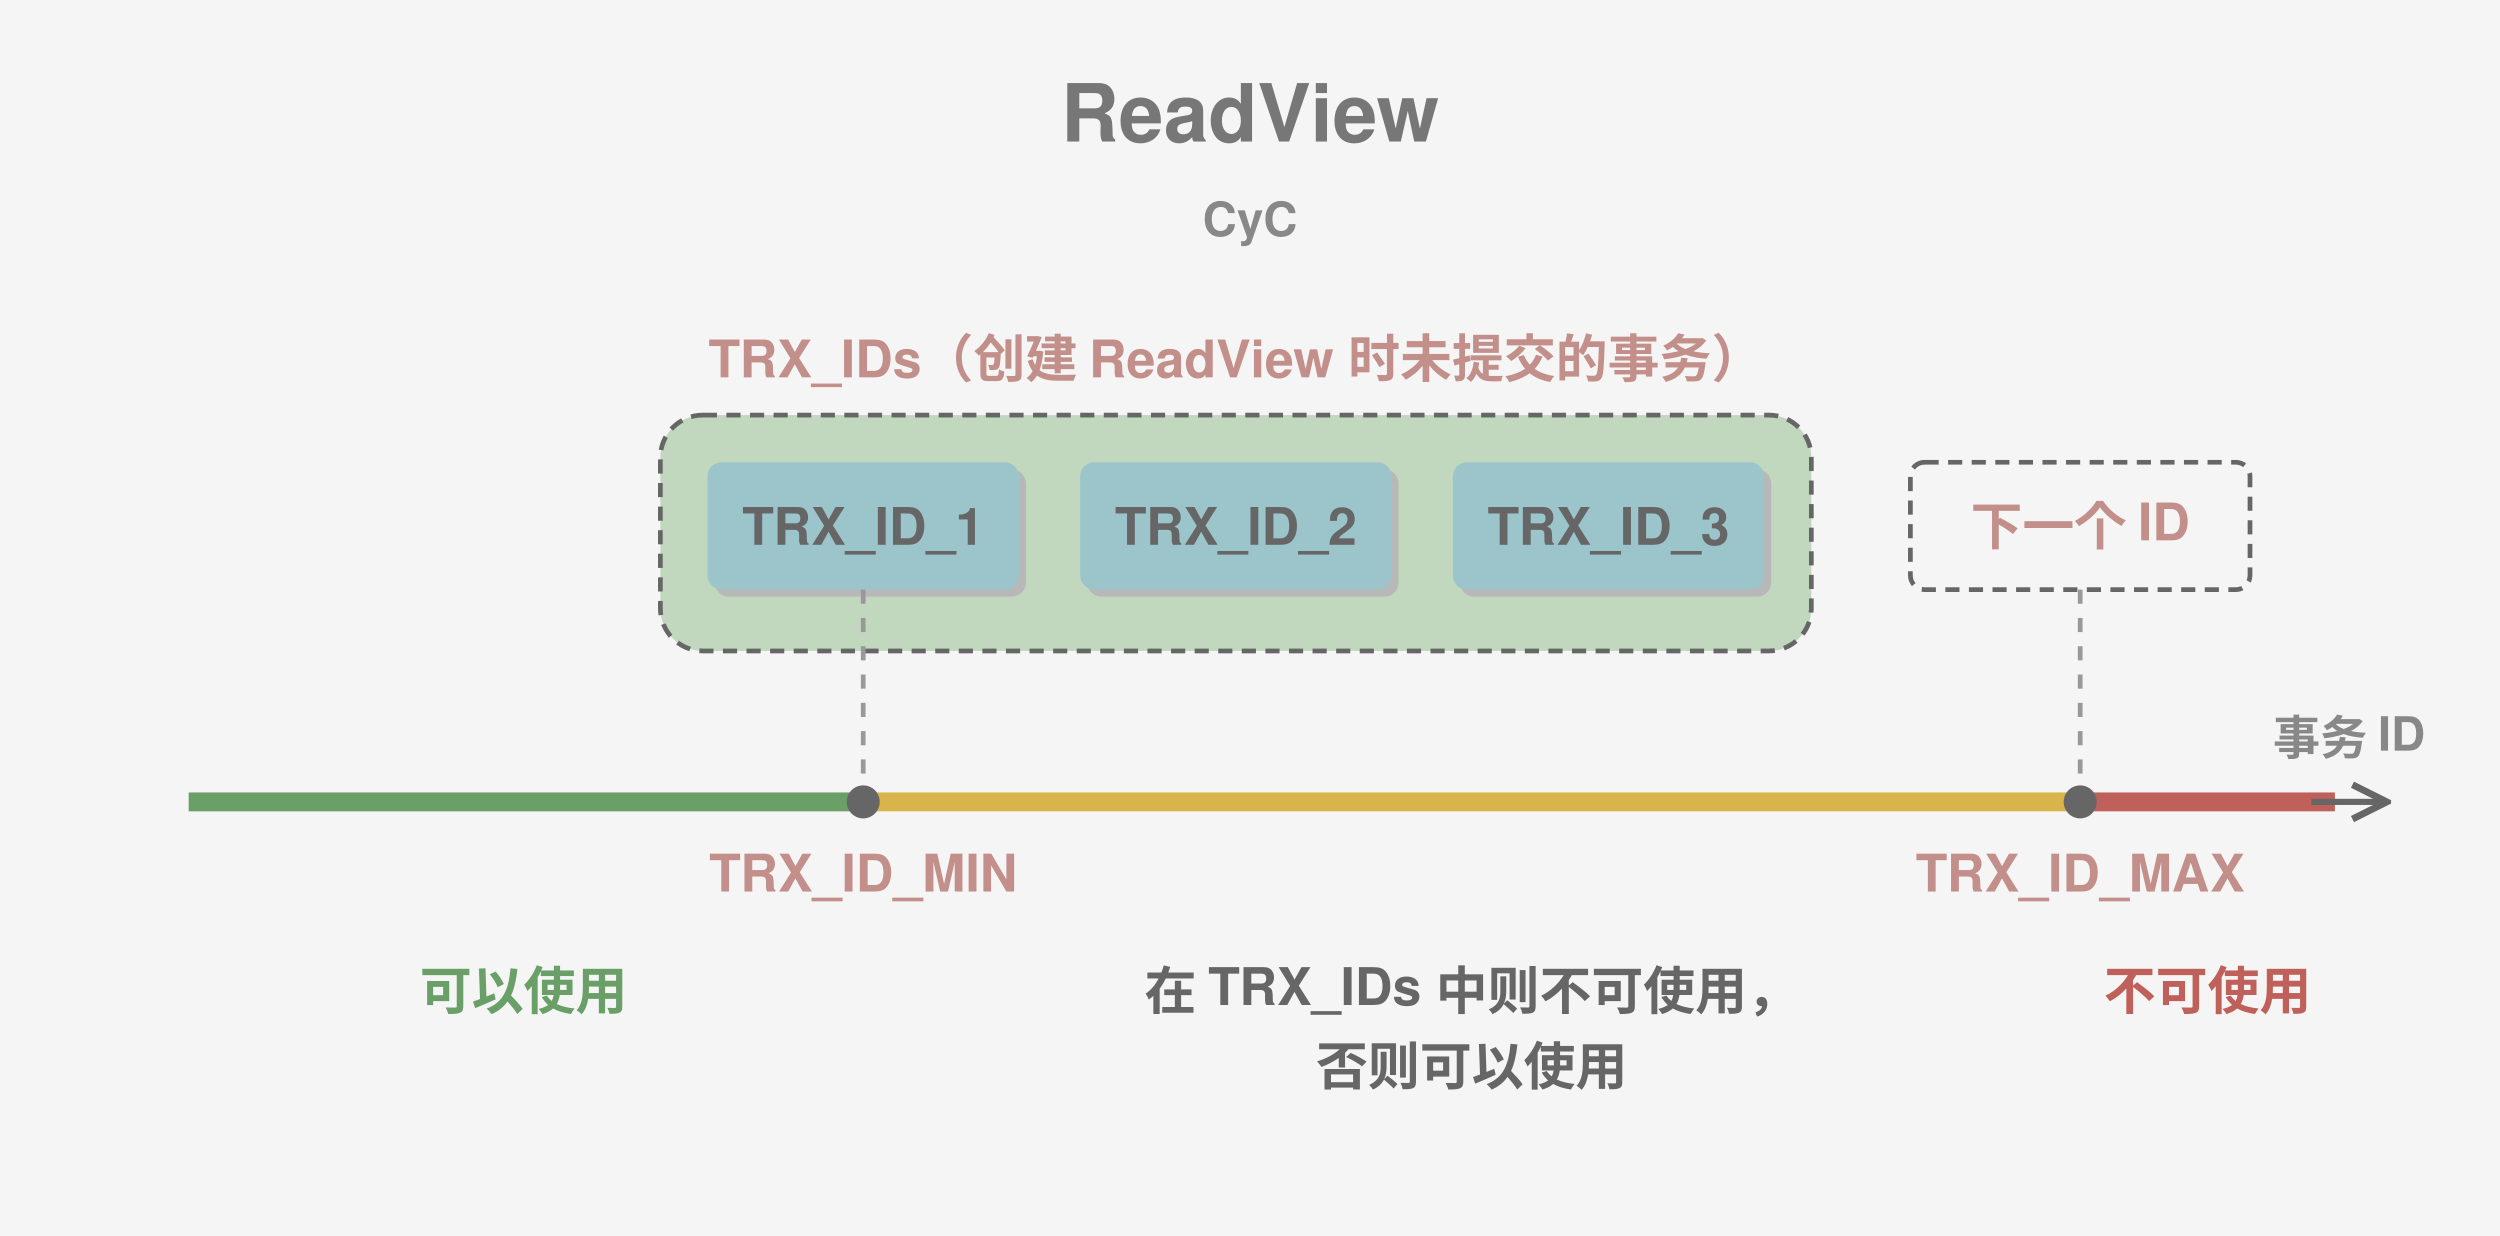
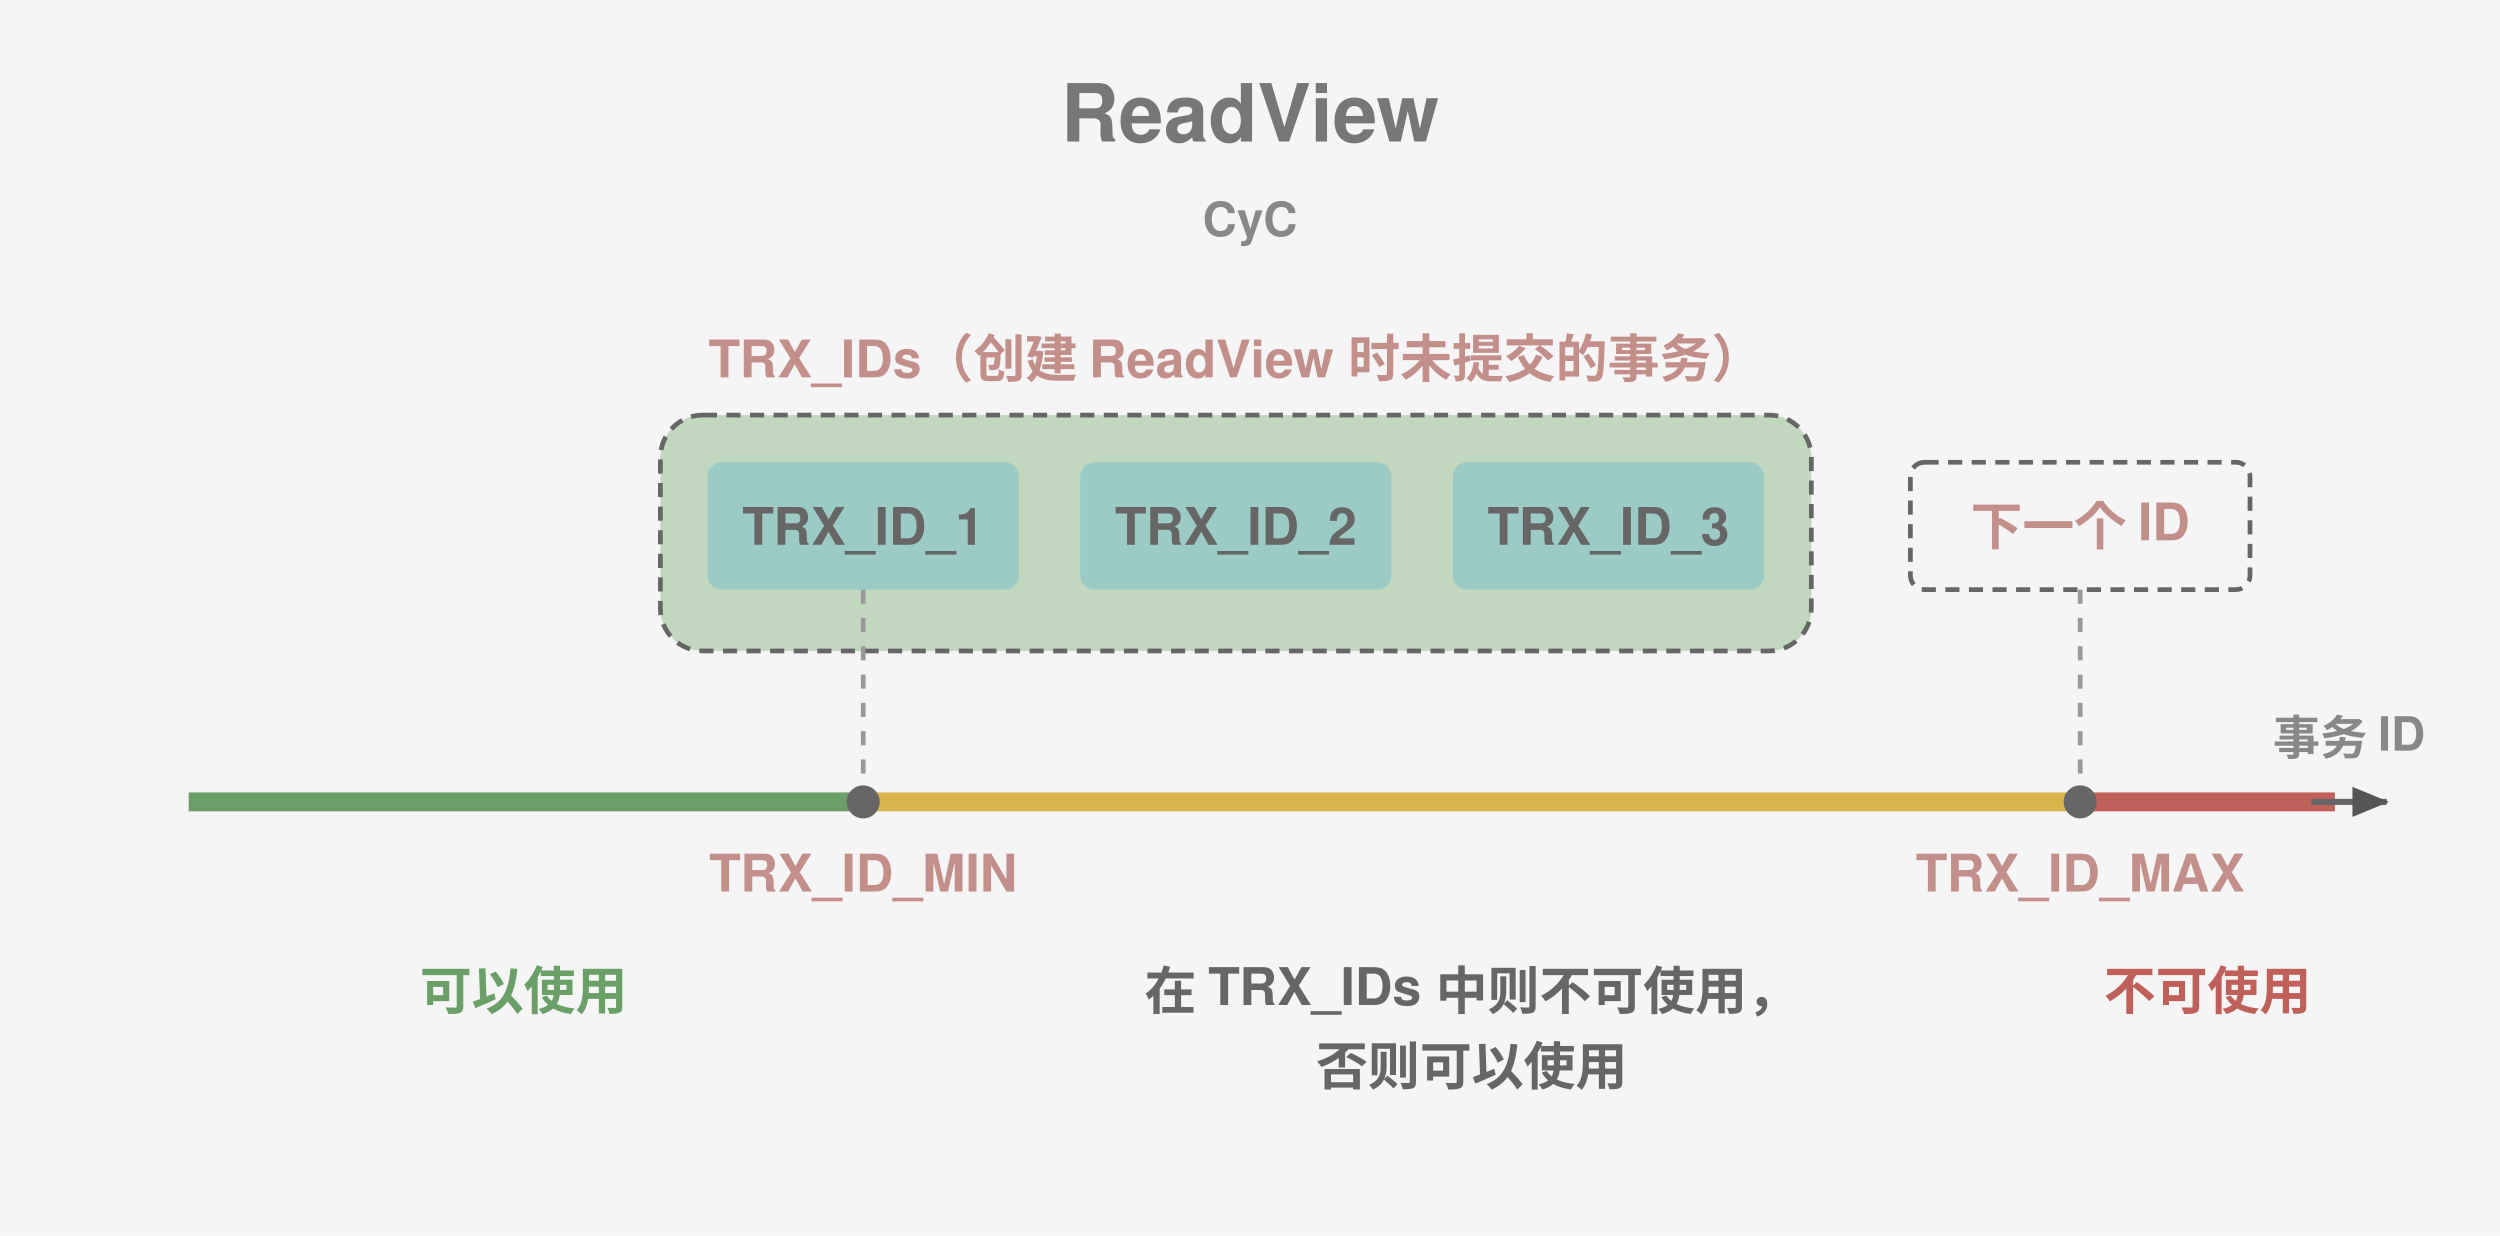
<svg xmlns="http://www.w3.org/2000/svg" width="530" height="262" viewBox="0 0 530 262">
  <style>
    text { font-family: Helvetica, Arial, "PingFang SC", "Microsoft YaHei", sans-serif; fill: #666; font-weight: bold; text-anchor: middle; font-size: 11px; }
    .title { fill: #777; font-size: 17px; }
    .sub { fill: #888; font-size: 10px; }
    .label { fill: #C38F8A; }
    .ok { fill: #6A9F68; }
    .no { fill: #C0605A; }
-     .box { fill: #9BC4CB; }
+     .box { fill: #9CCBC6; }
    .shadow { fill: #B8B8B8; }
    .guide { stroke: #999; stroke-width: 1; stroke-dasharray: 3 3; }
  </style>
  <defs>
    <marker id="arrow" viewBox="0 0 10 10" refX="9" refY="5" markerWidth="7" markerHeight="7" orient="auto">
-       <path d="M1,1 L9,5 L1,9" fill="none" stroke="#666" stroke-width="1.6" />
+       <path d="M1,1.5 L9.5,5 L1,8.5 z" fill="#555" />
    </marker>
  </defs>
  <rect width="100%" height="100%" fill="#F5F5F5" />
  <text x="265" y="30" class="title">ReadView</text>
  <text x="265" y="50" class="sub">CyC</text>
  <text x="262" y="80" class="label">TRX_IDs（创建 ReadView 时未提交的事务）</text>
  <rect x="140" y="88" width="244" height="50" rx="9" fill="#C1D8BF" stroke="#666" stroke-dasharray="3 2" />
-   <rect x="151.5" y="99.5" width="66" height="27" rx="3" class="shadow" />
  <rect x="150" y="98" width="66" height="27" rx="3" class="box" />
  <text x="183" y="115.5">TRX_ID_1</text>
-   <rect x="230.5" y="99.5" width="66" height="27" rx="3" class="shadow" />
  <rect x="229" y="98" width="66" height="27" rx="3" class="box" />
  <text x="262" y="115.5">TRX_ID_2</text>
-   <rect x="309.5" y="99.5" width="66" height="27" rx="3" class="shadow" />
  <rect x="308" y="98" width="66" height="27" rx="3" class="box" />
  <text x="341" y="115.5">TRX_ID_3</text>
  <rect x="405" y="98" width="72" height="27" rx="3" fill="none" stroke="#666" stroke-dasharray="3 2" />
  <text x="441" y="115.5" class="label">下一个 ID</text>
  <line x1="183" y1="125" x2="183" y2="170" class="guide" />
  <line x1="441" y1="125" x2="441" y2="170" class="guide" />
  <line x1="40" y1="170" x2="183" y2="170" stroke="#6A9F68" stroke-width="4" />
  <line x1="183" y1="170" x2="441" y2="170" stroke="#D9B44A" stroke-width="4" />
  <line x1="441" y1="170" x2="495" y2="170" stroke="#C0605A" stroke-width="4" />
  <line x1="490" y1="170" x2="506" y2="170" stroke="#666" stroke-width="1.3" marker-end="url(#arrow)" />
  <text x="498" y="160" class="sub">事务 ID</text>
  <circle cx="183" cy="170" r="3.5" fill="#666" />
  <circle cx="441" cy="170" r="3.5" fill="#666" />
  <text x="183" y="189" class="label">TRX_ID_MIN</text>
  <text x="441" y="189" class="label">TRX_ID_MAX</text>
  <text x="111" y="214" class="ok">可以使用</text>
  <text x="312" y="214">在 TRX_IDs 中则不可使用，</text>
  <text x="312" y="230">否则可以使用</text>
  <text x="468" y="214" class="no">不可使用</text>
</svg>
